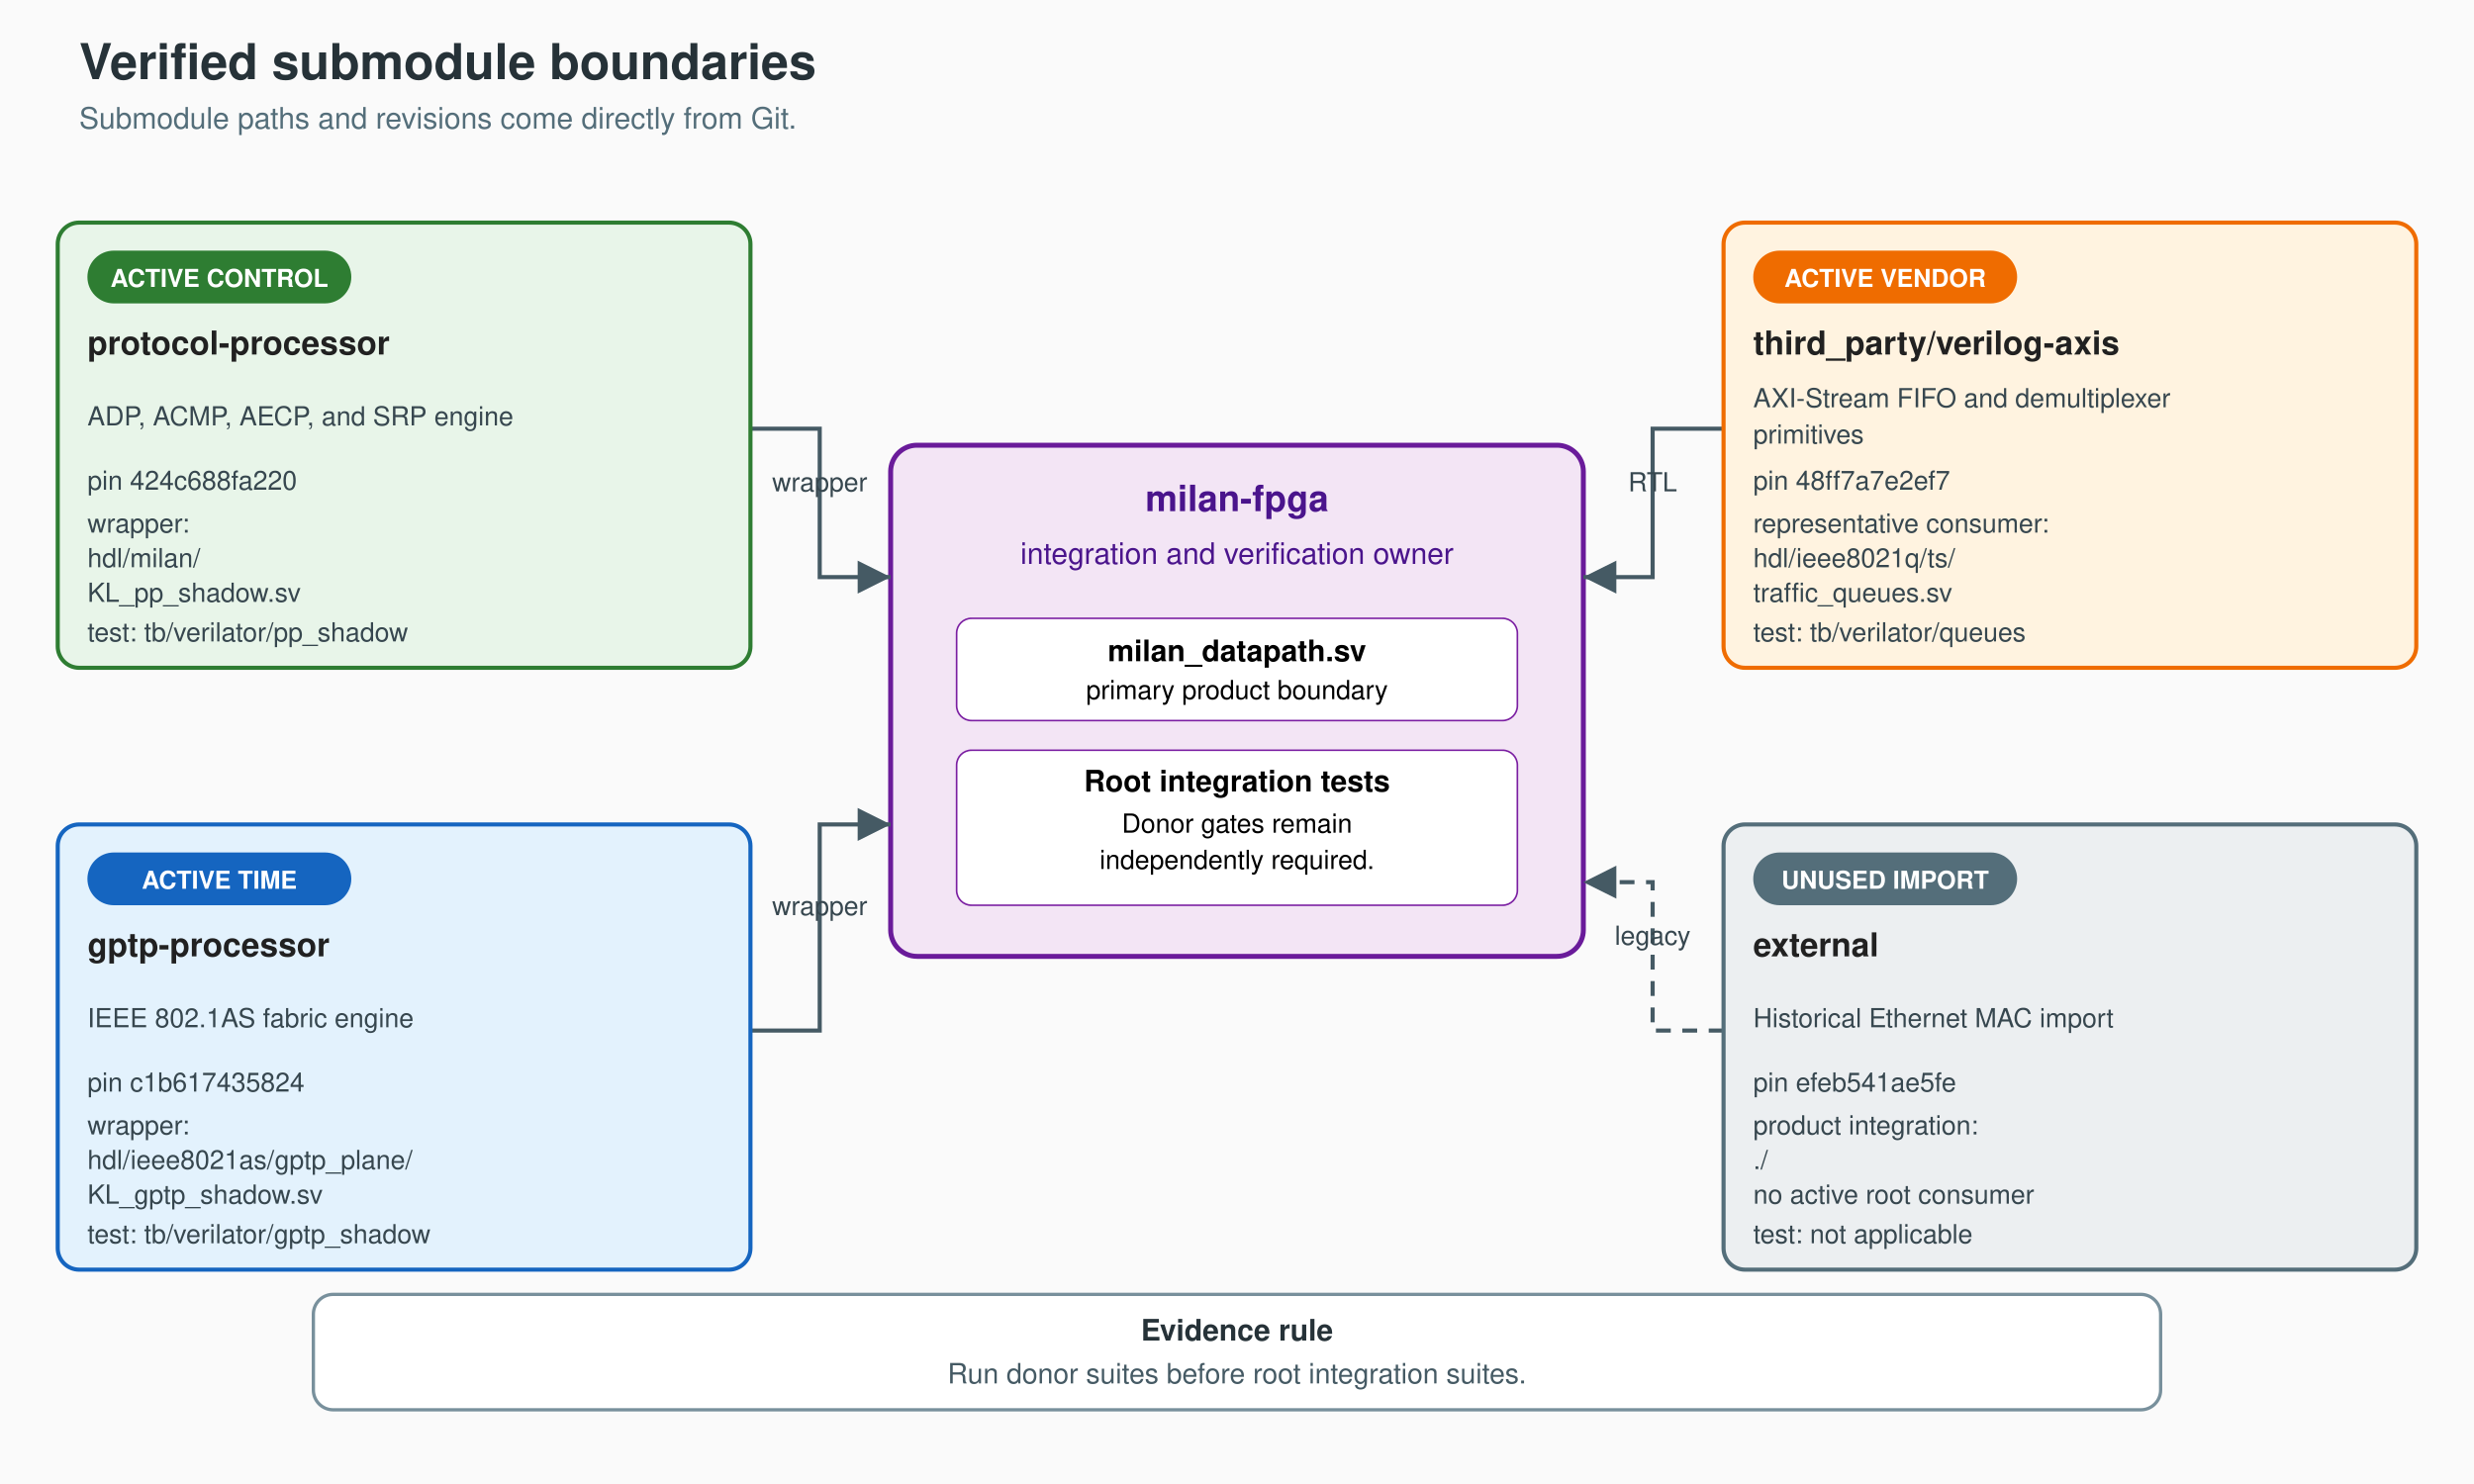
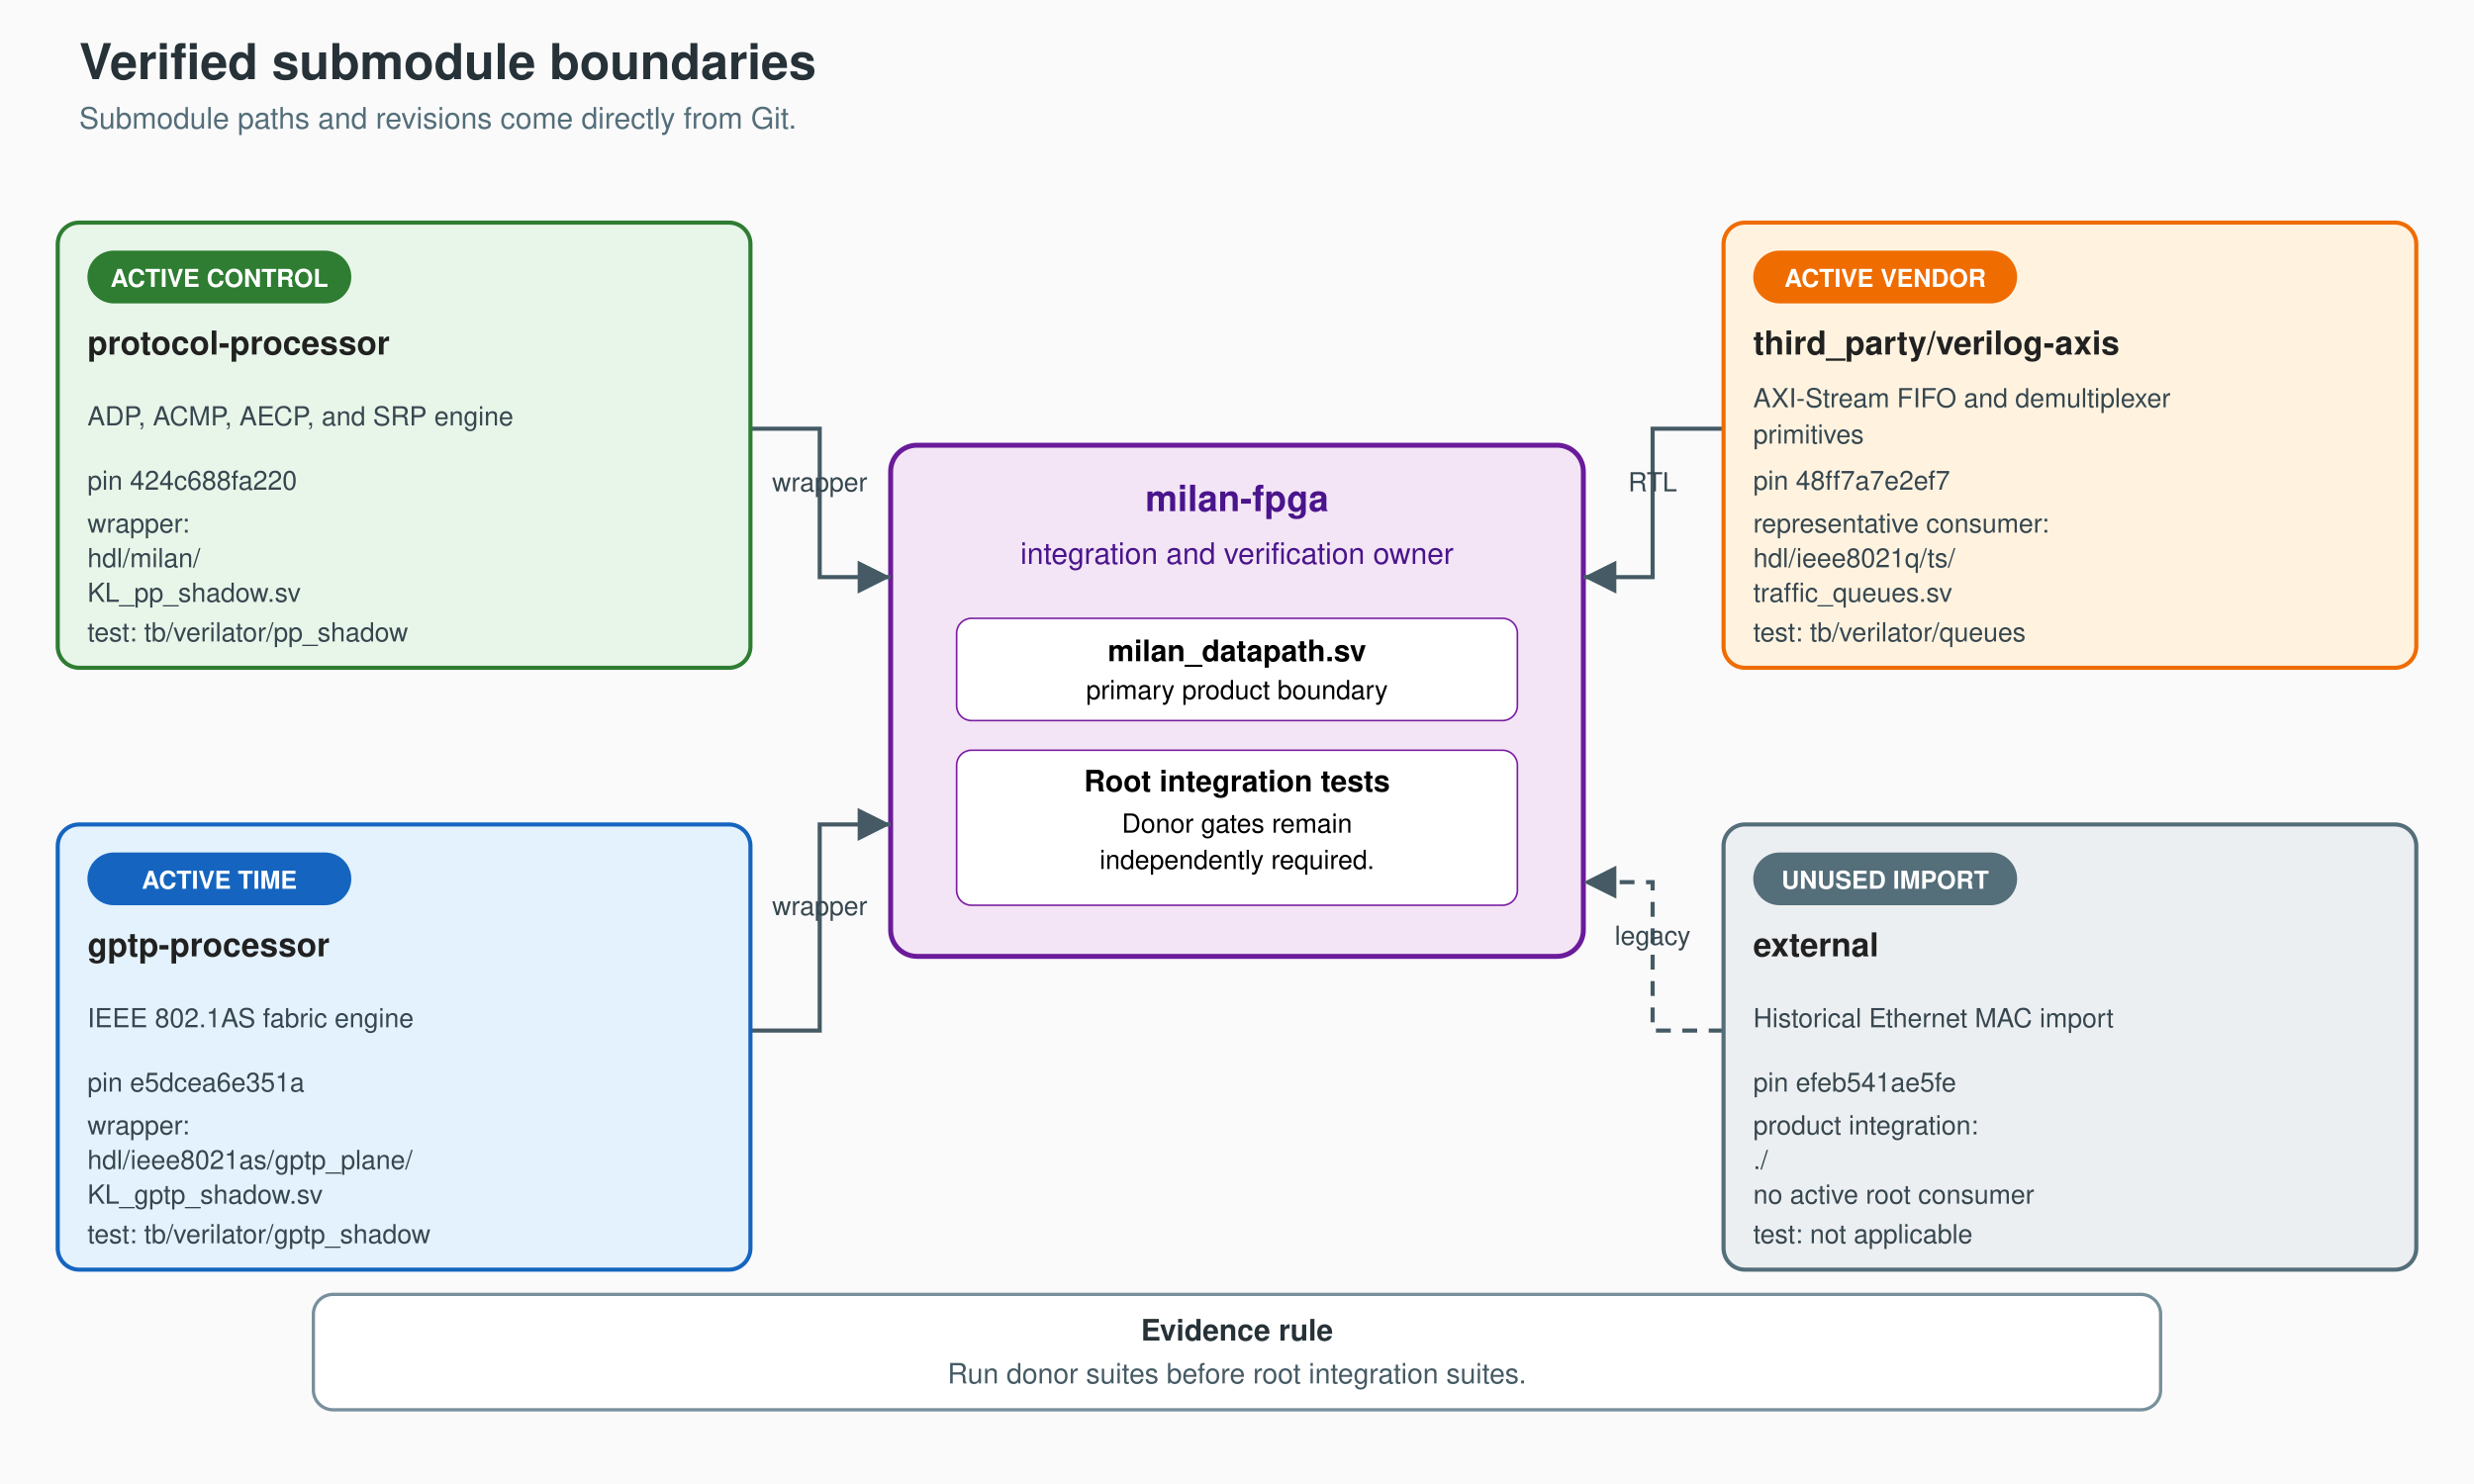
<svg xmlns="http://www.w3.org/2000/svg" width="1500" height="900" viewBox="0 0 1500 900" font-family="Helvetica,Arial,sans-serif">
  <rect width="1500" height="900" fill="#FAFAFA" />
  <defs>
    <marker id="arrow" markerWidth="12" markerHeight="12" refX="8" refY="4" orient="auto">
      <path d="M0,0 L8,4 L0,8 Z" fill="#455A64" />
    </marker>
  </defs>
  <text x="48" y="48" font-size="30" font-weight="bold" fill="#263238">Verified submodule boundaries</text>
  <text x="48" y="78" font-size="18" fill="#546E7A">Submodule paths and revisions come directly from Git.</text>
  <rect x="540" y="270" width="420" height="310" rx="16" fill="#F3E5F5" stroke="#6A1B9A" stroke-width="3" />
  <text x="750" y="310" text-anchor="middle" font-size="22" font-weight="bold" fill="#4A148C">milan-fpga</text>
  <text x="750" y="342" text-anchor="middle" font-size="18" fill="#4A148C">integration and verification owner</text>
  <rect x="580" y="375" width="340" height="62" rx="9" fill="#FFFFFF" stroke="#7B1FA2" />
  <text x="750" y="401" text-anchor="middle" font-size="18" font-weight="bold">milan_datapath.sv</text>
  <text x="750" y="424" text-anchor="middle" font-size="16">primary product boundary</text>
  <rect x="580" y="455" width="340" height="94" rx="9" fill="#FFFFFF" stroke="#7B1FA2" />
  <text x="750" y="480" text-anchor="middle" font-size="18" font-weight="bold">Root integration tests</text>
  <text x="750" y="505" text-anchor="middle" font-size="16">Donor gates remain</text>
  <text x="750" y="527" text-anchor="middle" font-size="16">independently required.</text>
  <path d="M455,260 L497,260 L497,350 L540,350" fill="none" stroke="#455A64" stroke-width="2.5" marker-end="url(#arrow)" />
  <text x="497" y="298" text-anchor="middle" font-size="16" fill="#37474F">wrapper</text>
  <path d="M455,625 L497,625 L497,500 L540,500" fill="none" stroke="#455A64" stroke-width="2.5" marker-end="url(#arrow)" />
  <text x="497" y="555" text-anchor="middle" font-size="16" fill="#37474F">wrapper</text>
  <path d="M1045,260 L1002,260 L1002,350 L960,350" fill="none" stroke="#455A64" stroke-width="2.5" marker-end="url(#arrow)" />
  <text x="1002" y="298" text-anchor="middle" font-size="16" fill="#37474F">RTL</text>
  <path d="M1045,625 L1002,625 L1002,535 L960,535" fill="none" stroke="#455A64" stroke-width="2.5" marker-end="url(#arrow)" stroke-dasharray="9,7" />
  <text x="1002" y="573" text-anchor="middle" font-size="16" fill="#37474F">legacy</text>
  <rect x="35" y="135" width="420" height="270" rx="13" fill="#E8F5E9" stroke="#2E7D32" stroke-width="2.5" />
  <rect x="53" y="152" width="160" height="32" rx="16" fill="#2E7D32" />
  <text x="133" y="174" text-anchor="middle" font-size="15" font-weight="bold" fill="#FFFFFF">ACTIVE CONTROL</text>
  <text x="53" y="215" font-size="20" font-weight="bold" fill="#212121">protocol-processor</text>
  <text x="53" y="258" font-size="16" fill="#37474F">ADP, ACMP, AECP, and SRP engine</text>
  <text x="53" y="297" font-size="16" fill="#37474F">pin 424c688fa220</text>
  <text x="53" y="323" font-size="16" fill="#37474F">wrapper:</text>
  <text x="53" y="344" font-size="16" fill="#37474F">hdl/milan/</text>
  <text x="53" y="365" font-size="16" fill="#37474F">KL_pp_shadow.sv</text>
  <text x="53" y="389" font-size="16" fill="#37474F">test: tb/verilator/pp_shadow</text>
  <rect x="35" y="500" width="420" height="270" rx="13" fill="#E3F2FD" stroke="#1565C0" stroke-width="2.5" />
  <rect x="53" y="517" width="160" height="32" rx="16" fill="#1565C0" />
  <text x="133" y="539" text-anchor="middle" font-size="15" font-weight="bold" fill="#FFFFFF">ACTIVE TIME</text>
  <text x="53" y="580" font-size="20" font-weight="bold" fill="#212121">gptp-processor</text>
  <text x="53" y="623" font-size="16" fill="#37474F">IEEE 802.1AS fabric engine</text>
-   <text x="53" y="662" font-size="16" fill="#37474F">pin c1b617435824</text>
+   <text x="53" y="662" font-size="16" fill="#37474F">pin e5dcea6e351a</text>
  <text x="53" y="688" font-size="16" fill="#37474F">wrapper:</text>
  <text x="53" y="709" font-size="16" fill="#37474F">hdl/ieee8021as/gptp_plane/</text>
  <text x="53" y="730" font-size="16" fill="#37474F">KL_gptp_shadow.sv</text>
  <text x="53" y="754" font-size="16" fill="#37474F">test: tb/verilator/gptp_shadow</text>
  <rect x="1045" y="135" width="420" height="270" rx="13" fill="#FFF3E0" stroke="#EF6C00" stroke-width="2.5" />
  <rect x="1063" y="152" width="160" height="32" rx="16" fill="#EF6C00" />
  <text x="1143" y="174" text-anchor="middle" font-size="15" font-weight="bold" fill="#FFFFFF">ACTIVE VENDOR</text>
  <text x="1063" y="215" font-size="20" font-weight="bold" fill="#212121">third_party/verilog-axis</text>
  <text x="1063" y="247" font-size="16" fill="#37474F">AXI-Stream FIFO and demultiplexer</text>
  <text x="1063" y="269" font-size="16" fill="#37474F">primitives</text>
  <text x="1063" y="297" font-size="16" fill="#37474F">pin 48ff7a7e2ef7</text>
  <text x="1063" y="323" font-size="16" fill="#37474F">representative consumer:</text>
  <text x="1063" y="344" font-size="16" fill="#37474F">hdl/ieee8021q/ts/</text>
  <text x="1063" y="365" font-size="16" fill="#37474F">traffic_queues.sv</text>
  <text x="1063" y="389" font-size="16" fill="#37474F">test: tb/verilator/queues</text>
  <rect x="1045" y="500" width="420" height="270" rx="13" fill="#ECEFF1" stroke="#546E7A" stroke-width="2.5" />
  <rect x="1063" y="517" width="160" height="32" rx="16" fill="#546E7A" />
  <text x="1143" y="539" text-anchor="middle" font-size="15" font-weight="bold" fill="#FFFFFF">UNUSED IMPORT</text>
  <text x="1063" y="580" font-size="20" font-weight="bold" fill="#212121">external</text>
  <text x="1063" y="623" font-size="16" fill="#37474F">Historical Ethernet MAC import</text>
  <text x="1063" y="662" font-size="16" fill="#37474F">pin efeb541ae5fe</text>
  <text x="1063" y="688" font-size="16" fill="#37474F">product integration:</text>
  <text x="1063" y="709" font-size="16" fill="#37474F">./</text>
  <text x="1063" y="730" font-size="16" fill="#37474F">no active root consumer</text>
  <text x="1063" y="754" font-size="16" fill="#37474F">test: not applicable</text>
  <rect x="190" y="785" width="1120" height="70" rx="12" fill="#FFFFFF" stroke="#78909C" stroke-width="2" />
  <text x="750" y="813" text-anchor="middle" font-size="18" font-weight="bold" fill="#263238">Evidence rule</text>
  <text x="750" y="839" text-anchor="middle" font-size="17" fill="#455A64">Run donor suites before root integration suites.</text>
</svg>
